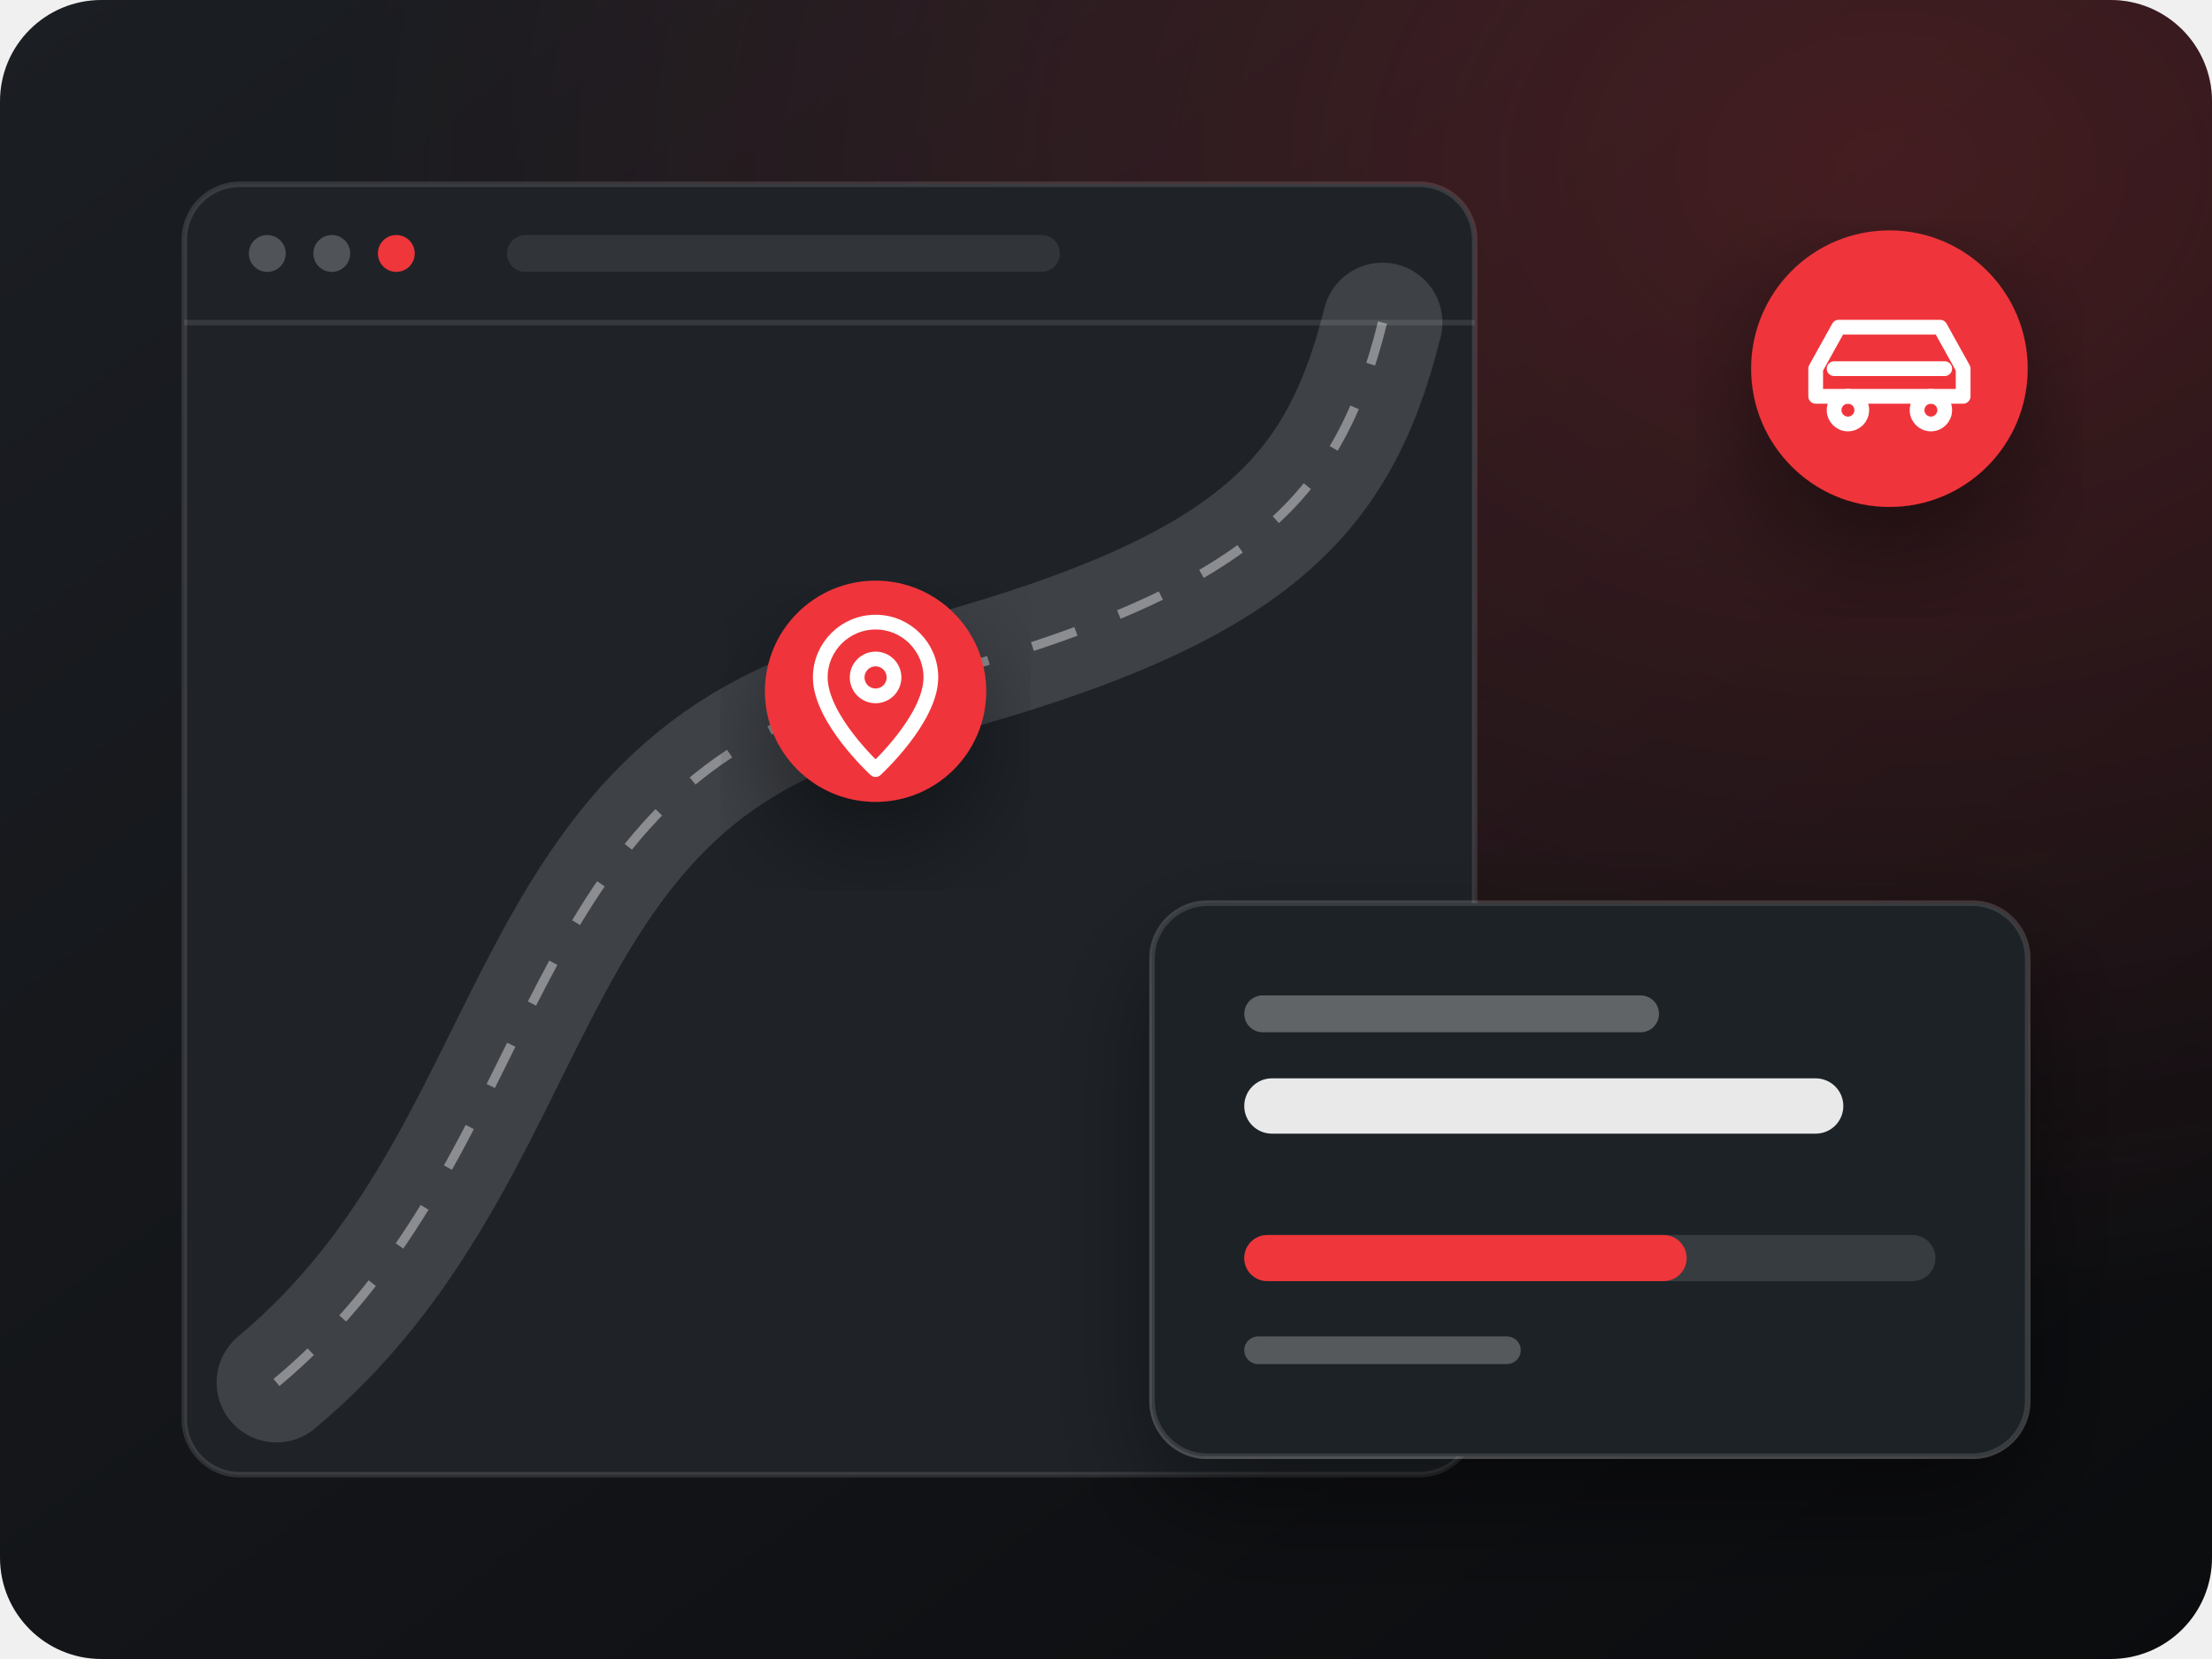
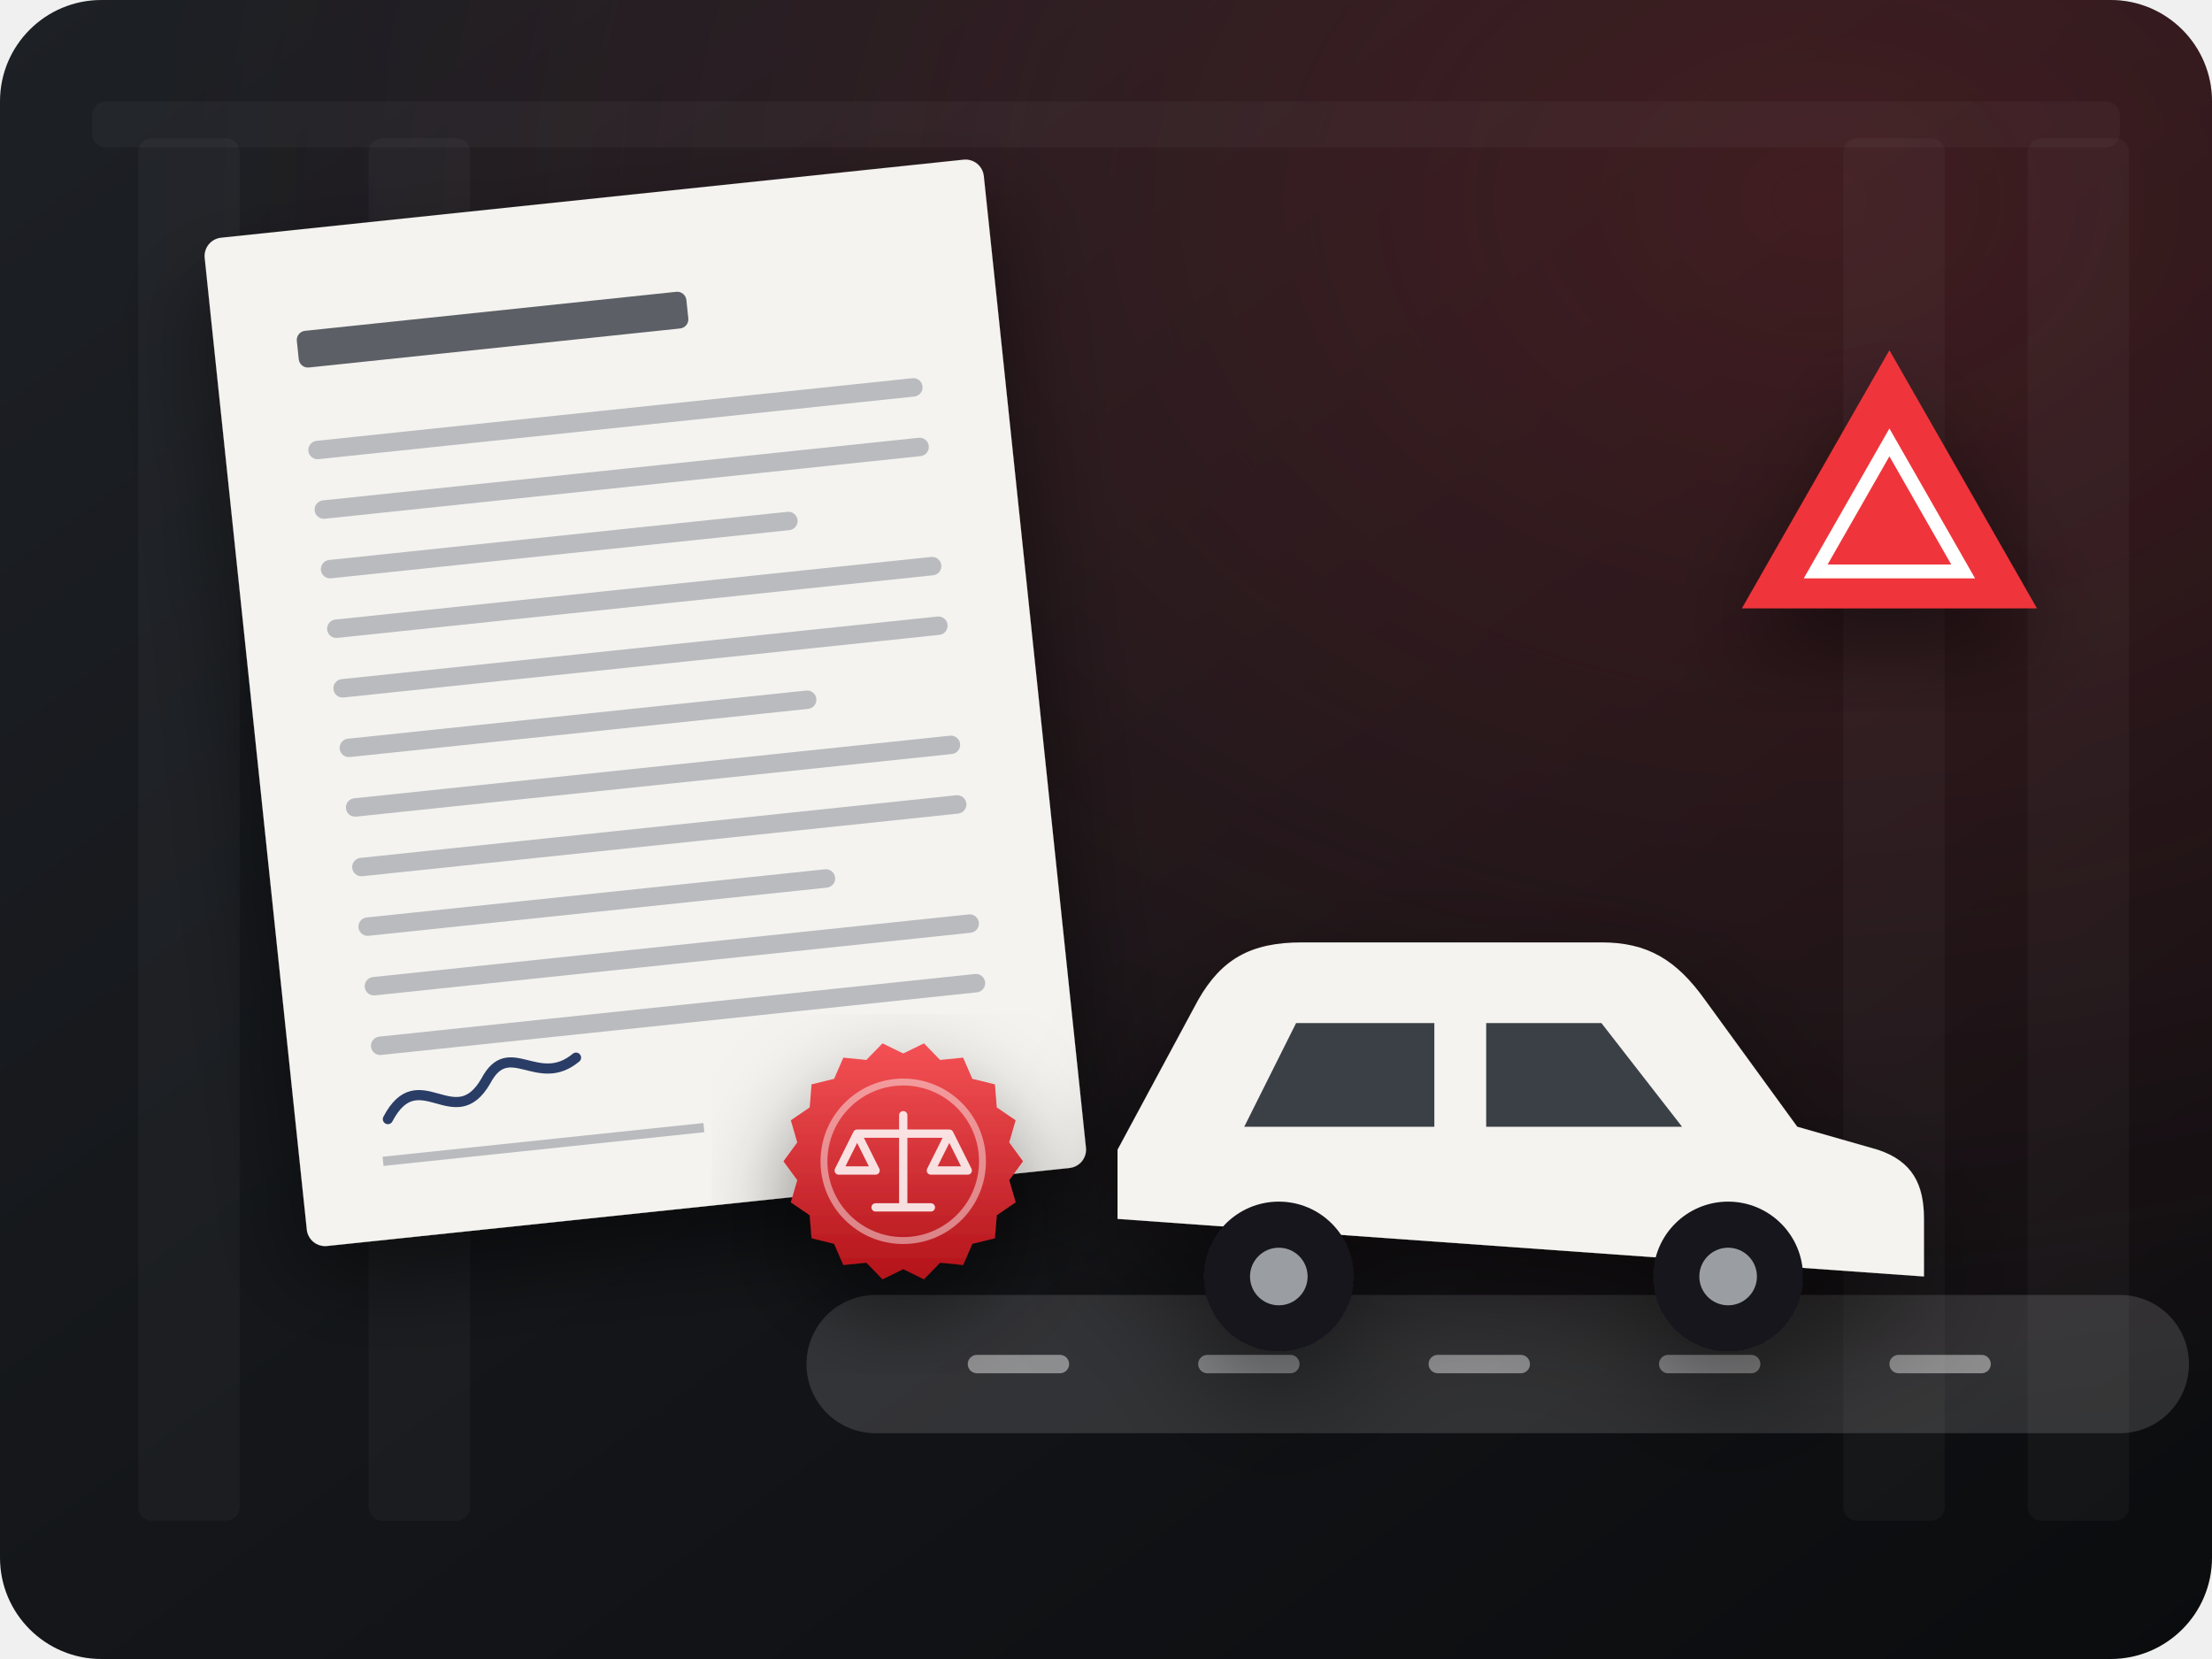
<svg xmlns="http://www.w3.org/2000/svg" viewBox="0 0 480 360" role="img" aria-labelledby="t">
  <defs>
    <linearGradient id="bg" x1="0" y1="0" x2="1" y2="1">
-       <stop offset="0" stop-color="#1B1E23" />
+       <stop offset="0" stop-color="#1D2025" />
      <stop offset="1" stop-color="#0B0C0E" />
    </linearGradient>
-     <linearGradient id="area" x1="0" y1="0" x2="0" y2="1">
-       <stop offset="0" stop-color="#EF363A" stop-opacity=".35" />
-       <stop offset="1" stop-color="#EF363A" stop-opacity="0" />
-     </linearGradient>
-     <radialGradient id="glow" cx=".85" cy=".1" r=".7">
-       <stop offset="0" stop-color="#EF363A" stop-opacity=".22" />
+     <radialGradient id="glow" cx=".82" cy=".12" r=".75">
+       <stop offset="0" stop-color="#EF363A" stop-opacity=".2" />
      <stop offset="1" stop-color="#EF363A" stop-opacity="0" />
    </radialGradient>
-     <filter id="sh" x="-20%" y="-20%" width="140%" height="160%">
-       <feDropShadow dx="0" dy="10" stdDeviation="12" flood-color="#000" flood-opacity=".45" />
+     <linearGradient id="wood" x1="0" y1="0" x2="0" y2="1">
+       <stop offset="0" stop-color="#4A4F57" />
+       <stop offset="1" stop-color="#23262B" />
+     </linearGradient>
+     <linearGradient id="metal" x1="0" y1="0" x2="1" y2="1">
+       <stop offset="0" stop-color="#F2F2F0" />
+       <stop offset="1" stop-color="#A9ACB1" />
+     </linearGradient>
+     <linearGradient id="redg" x1="0" y1="0" x2="0" y2="1">
+       <stop offset="0" stop-color="#F45155" />
+       <stop offset="1" stop-color="#B3141A" />
+     </linearGradient>
+     <filter id="sh" x="-30%" y="-30%" width="160%" height="170%">
+       <feDropShadow dx="0" dy="9" stdDeviation="10" flood-color="#000" flood-opacity=".5" />
    </filter>
  </defs>
  <rect width="480" height="360" rx="22" fill="url(#bg)" />
  <rect width="480" height="360" rx="22" fill="url(#glow)" />
-   <g stroke-width="1.2">
-     <rect x="40" y="40" width="280" height="280" rx="12" fill="#1F2328" stroke="rgba(255,255,255,0.12)" />
-     <path d="M40 70h280" stroke="rgba(255,255,255,0.1)" />
-     <circle cx="58" cy="55" r="4" fill="rgba(255,255,255,0.22)" />
-     <circle cx="72" cy="55" r="4" fill="rgba(255,255,255,0.22)" />
-     <circle cx="86" cy="55" r="4" fill="#EF363A" />
-     <rect x="110" y="51" width="120" height="8" rx="4.0" fill="rgba(255,255,255,0.08)" />
-     <path d="M60 300 C 120 250, 110 170, 190 150 S 290 110, 300 70" fill="none" stroke="rgba(255,255,255,0.14)" stroke-width="26" stroke-linecap="round" />
-     <path d="M60 300 C 120 250, 110 170, 190 150 S 290 110, 300 70" fill="none" stroke="rgba(255,255,255,0.4)" stroke-width="2" stroke-dasharray="10 10" />
-     <circle cx="190" cy="150" r="24" fill="#EF363A" filter="url(#sh)" />
-     <g transform="translate(190 150)" fill="none" stroke="#fff" stroke-width="3.2" stroke-linecap="round" stroke-linejoin="round">
-       <path d="M0 17s-12 -11 -12 -20a12 12 0 0 1 24 0c0 9 -12 20 -12 20z" />
-       <circle cx="0" cy="-3" r="4" />
-     </g>
-     <rect x="250" y="196" width="190" height="120" rx="12" fill="#1F2328" stroke="rgba(255,255,255,0.12)" filter="url(#sh)" />
-     <rect x="270" y="216" width="90" height="8" rx="4.0" fill="rgba(255,255,255,0.3)" />
-     <rect x="270" y="234" width="130" height="12" rx="6.0" fill="rgba(255,255,255,0.9)" />
-     <rect x="270" y="268" width="150" height="10" rx="5" fill="rgba(255,255,255,0.12)" />
-     <rect x="270" y="268" width="96" height="10" rx="5" fill="#EF363A" />
-     <rect x="270" y="290" width="60" height="6" rx="3.0" fill="rgba(255,255,255,0.25)" />
-     <circle cx="410" cy="80" r="30" fill="#EF363A" filter="url(#sh)" />
-     <g transform="translate(410 80)" fill="none" stroke="#fff" stroke-width="3.2" stroke-linecap="round" stroke-linejoin="round">
-       <path d="M-16 6v-6l5 -9h22l5 9v6zM-12 0h24" />
-       <circle cx="-9" cy="9" r="3" />
-       <circle cx="9" cy="9" r="3" />
+   <rect x="30" y="30" width="22" height="300" rx="3" fill="rgba(255,255,255,.035)" />
+   <rect x="80" y="30" width="22" height="300" rx="3" fill="rgba(255,255,255,.035)" />
+   <rect x="400" y="30" width="22" height="300" rx="3" fill="rgba(255,255,255,.035)" />
+   <rect x="440" y="30" width="22" height="300" rx="3" fill="rgba(255,255,255,.035)" />
+   <rect x="20" y="22" width="440" height="10" rx="3" fill="rgba(255,255,255,.035)" />
+   <g transform="translate(44 52) rotate(-6) scale(1)" filter="url(#sh)">
+     <rect width="170" height="220" rx="4" fill="#F4F3EF" />
+     <rect x="18" y="22" width="85" height="8" rx="2" fill="#5B5F66" />
+     <rect x="18" y="46" width="134" height="4" rx="2" fill="#B9BBBF" />
+     <rect x="18" y="59" width="134" height="4" rx="2" fill="#B9BBBF" />
+     <rect x="18" y="72" width="104" height="4" rx="2" fill="#B9BBBF" />
+     <rect x="18" y="85" width="134" height="4" rx="2" fill="#B9BBBF" />
+     <rect x="18" y="98" width="134" height="4" rx="2" fill="#B9BBBF" />
+     <rect x="18" y="111" width="104" height="4" rx="2" fill="#B9BBBF" />
+     <rect x="18" y="124" width="134" height="4" rx="2" fill="#B9BBBF" />
+     <rect x="18" y="137" width="134" height="4" rx="2" fill="#B9BBBF" />
+     <rect x="18" y="150" width="104" height="4" rx="2" fill="#B9BBBF" />
+     <rect x="18" y="163" width="134" height="4" rx="2" fill="#B9BBBF" />
+     <rect x="18" y="176" width="134" height="4" rx="2" fill="#B9BBBF" />
+     <path d="M20 194c8 -12 14 5 22 -6c6 -9 11 3 20 -3" fill="none" stroke="#2C3E66" stroke-width="2.2" stroke-linecap="round" />
+     <rect x="18" y="202" width="70" height="2" fill="#B9BBBF" />
+   </g>
+   <path d="M190 296 H460" stroke="rgba(255,255,255,.14)" stroke-width="30" stroke-linecap="round" />
+   <rect x="210" y="294" width="22" height="4" rx="2" fill="rgba(255,255,255,.45)" />
+   <rect x="260" y="294" width="22" height="4" rx="2" fill="rgba(255,255,255,.45)" />
+   <rect x="310" y="294" width="22" height="4" rx="2" fill="rgba(255,255,255,.45)" />
+   <rect x="360" y="294" width="22" height="4" rx="2" fill="rgba(255,255,255,.45)" />
+   <rect x="410" y="294" width="22" height="4" rx="2" fill="rgba(255,255,255,.45)" />
+   <g transform="translate(320 252) rotate(0) scale(1.25)" filter="url(#sh)">
+     <path d="M-62 10 v-12 l14 -26 c4 -7 9 -10 18 -10 h52 c8 0 13 3 18 10 l16 22 l14 4 c6 2 8 6 8 12 v10 z" fill="#F4F3EF" />
+     <path d="M-40 -6 l9 -18 h24 v18z M2 -6 v-18 h20 l14 18z" fill="#3A3F46" />
+     <circle cx="-34" cy="20" r="13" fill="#16181B" />
+     <circle cx="-34" cy="20" r="5" fill="#9A9DA2" />
+     <circle cx="44" cy="20" r="13" fill="#16181B" />
+     <circle cx="44" cy="20" r="5" fill="#9A9DA2" />
+   </g>
+   <g transform="translate(410 110) rotate(0) scale(1)" filter="url(#sh)">
+     <path d="M0 -34 L32 22 L-32 22 Z" fill="#EF363A" />
+     <path d="M0 -14 L16 14 L-16 14 Z" fill="none" stroke="#fff" stroke-width="3" />
+   </g>
+   <g transform="translate(196 252) rotate(0) scale(1)" filter="url(#sh)">
+     <polygon points="26.0,0.0 23.0,4.1 24.4,8.9 20.3,11.7 19.9,16.7 15.0,17.9 13.0,22.5 8.0,22.0 4.5,25.6 0.0,23.4 -4.5,25.6 -8.0,22.0 -13.0,22.5 -15.0,17.9 -19.9,16.7 -20.3,11.7 -24.4,8.9 -23.0,4.1 -26.0,0.0 -23.0,-4.1 -24.4,-8.9 -20.3,-11.7 -19.9,-16.7 -15.0,-17.9 -13.0,-22.5 -8.0,-22.0 -4.5,-25.6 -0.0,-23.4 4.5,-25.6 8.0,-22.0 13.0,-22.5 15.0,-17.9 19.9,-16.7 20.3,-11.7 24.4,-8.9 23.0,-4.1" fill="url(#redg)" />
+     <circle r="17.2" fill="none" stroke="rgba(255,255,255,.45)" stroke-width="1.5" />
+     <g transform="scale(1.00)" fill="none" stroke="rgba(255,255,255,.85)" stroke-width="1.8" stroke-linecap="round" stroke-linejoin="round">
+       <path d="M0 -10v20M-6 10h12M-10 -6h20M-10 -6l-4 8h8zM10 -6l-4 8h8z" />
    </g>
  </g>
</svg>
